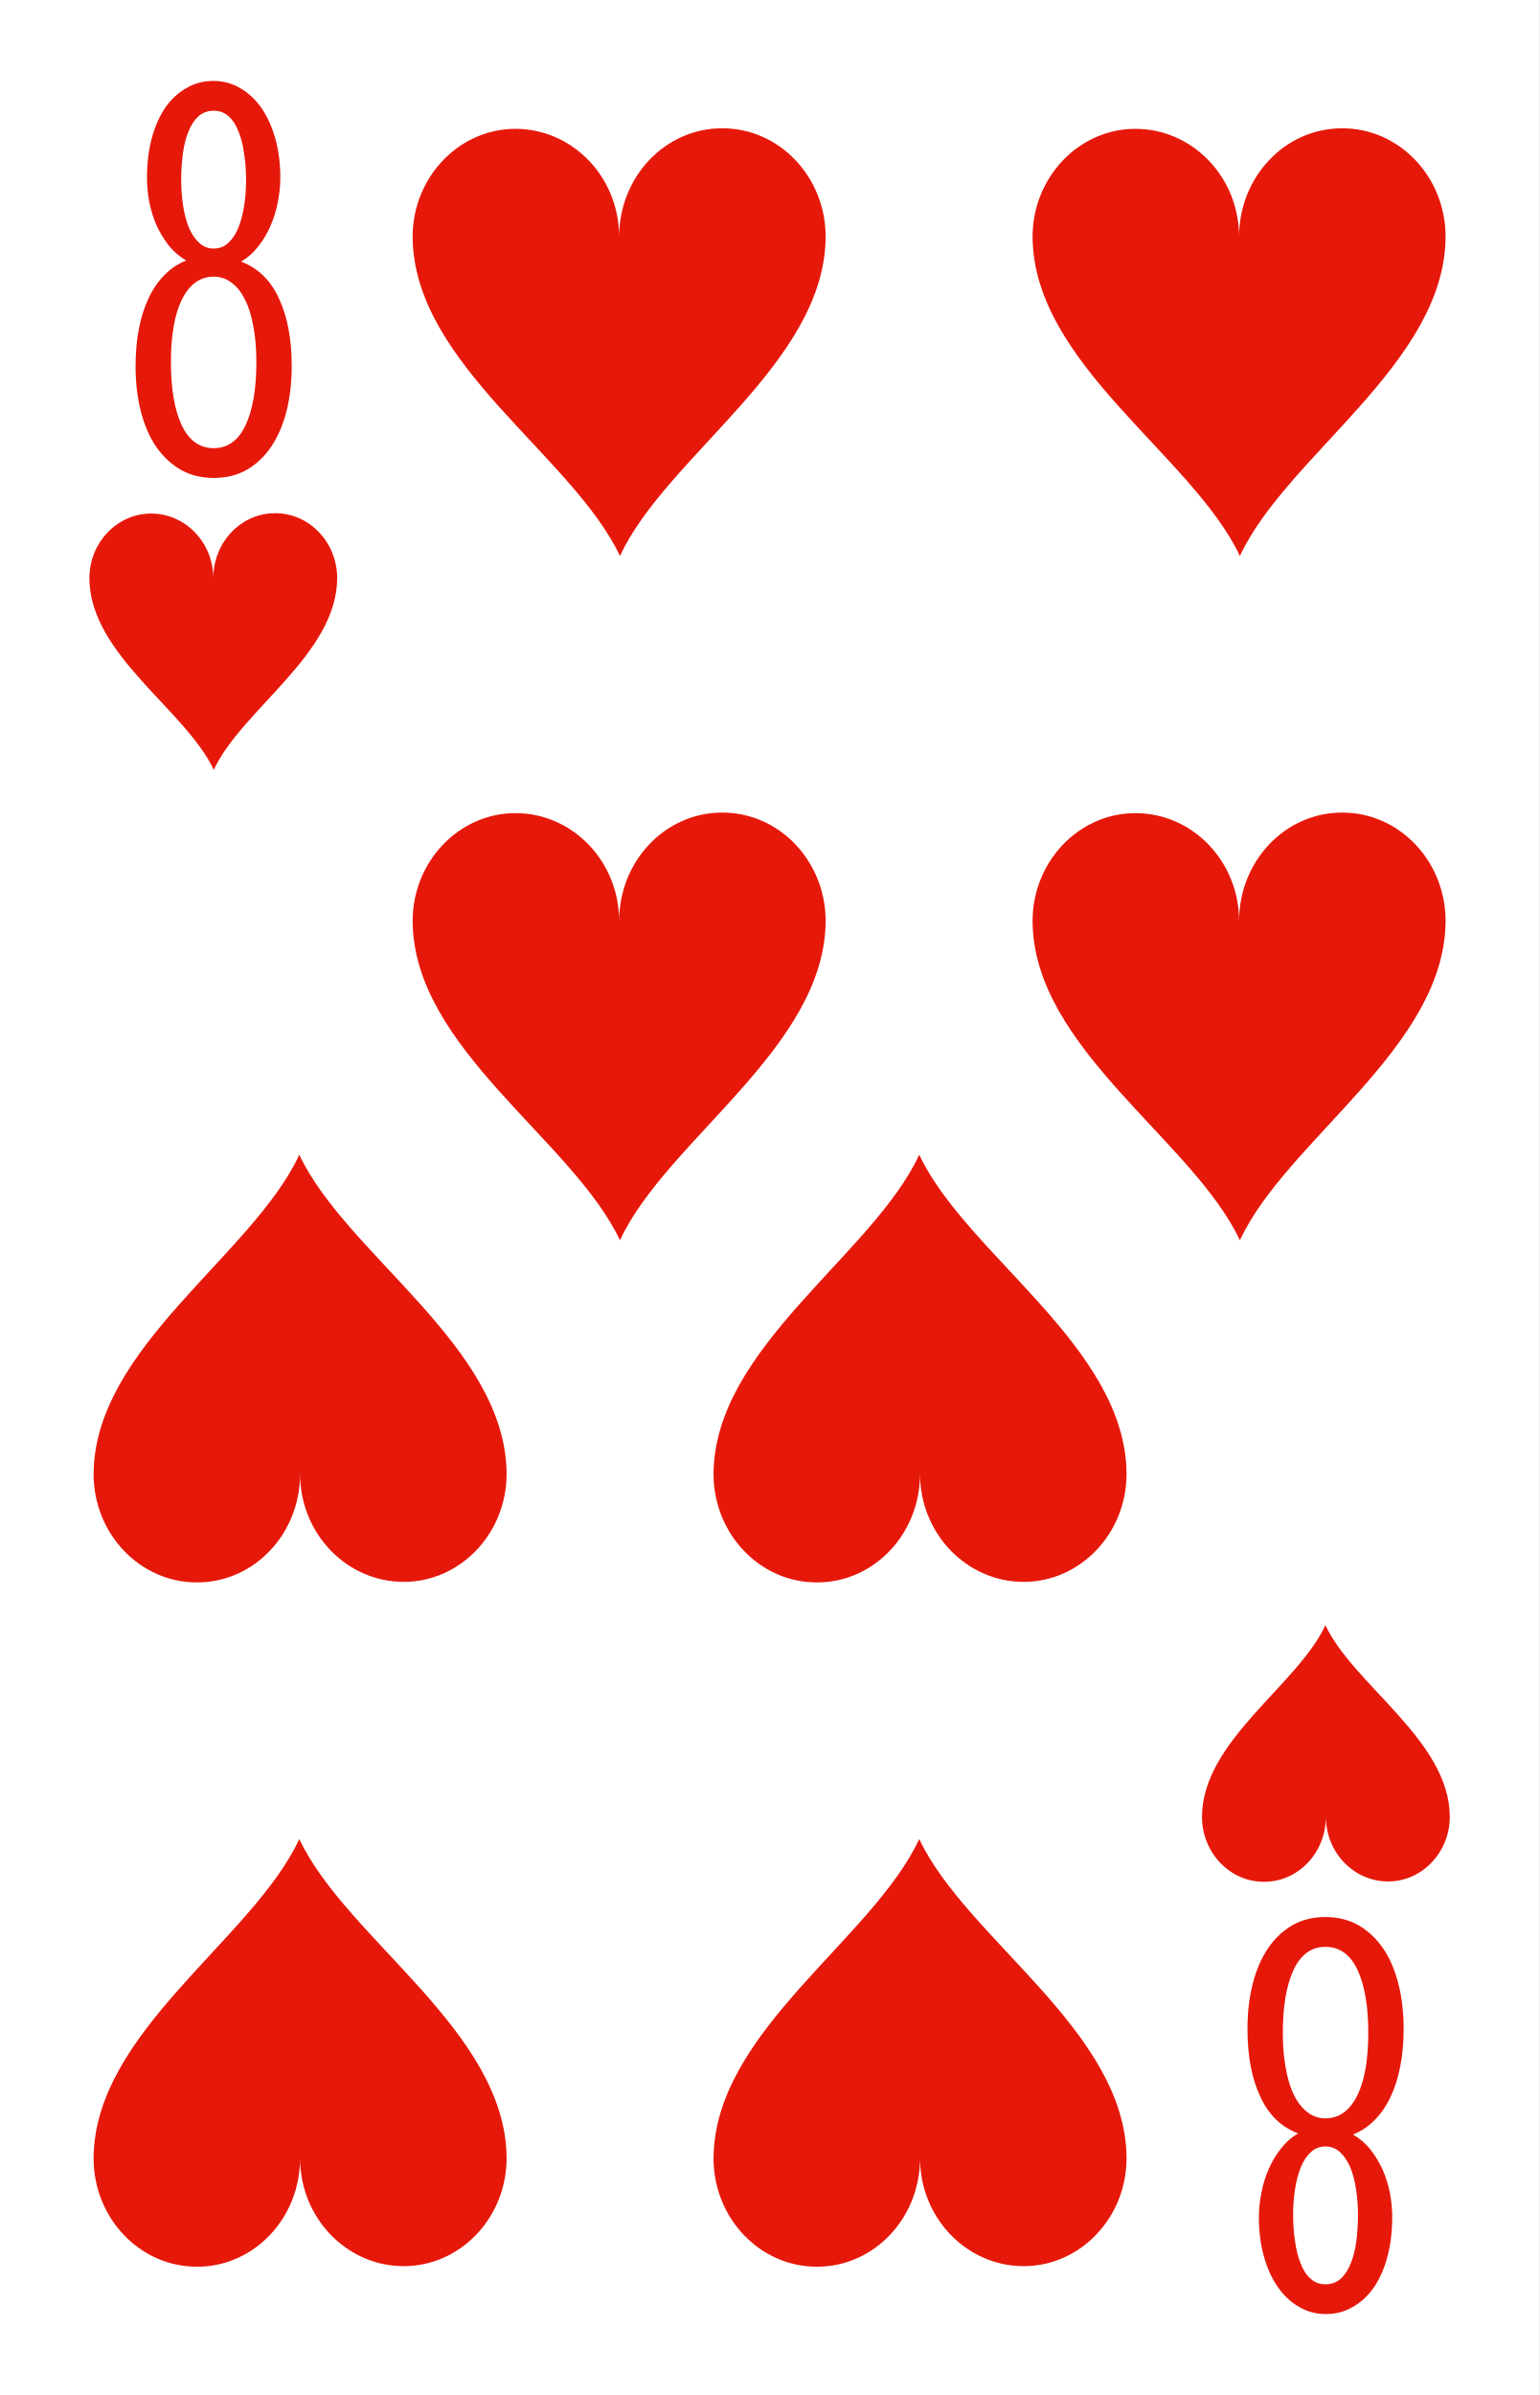
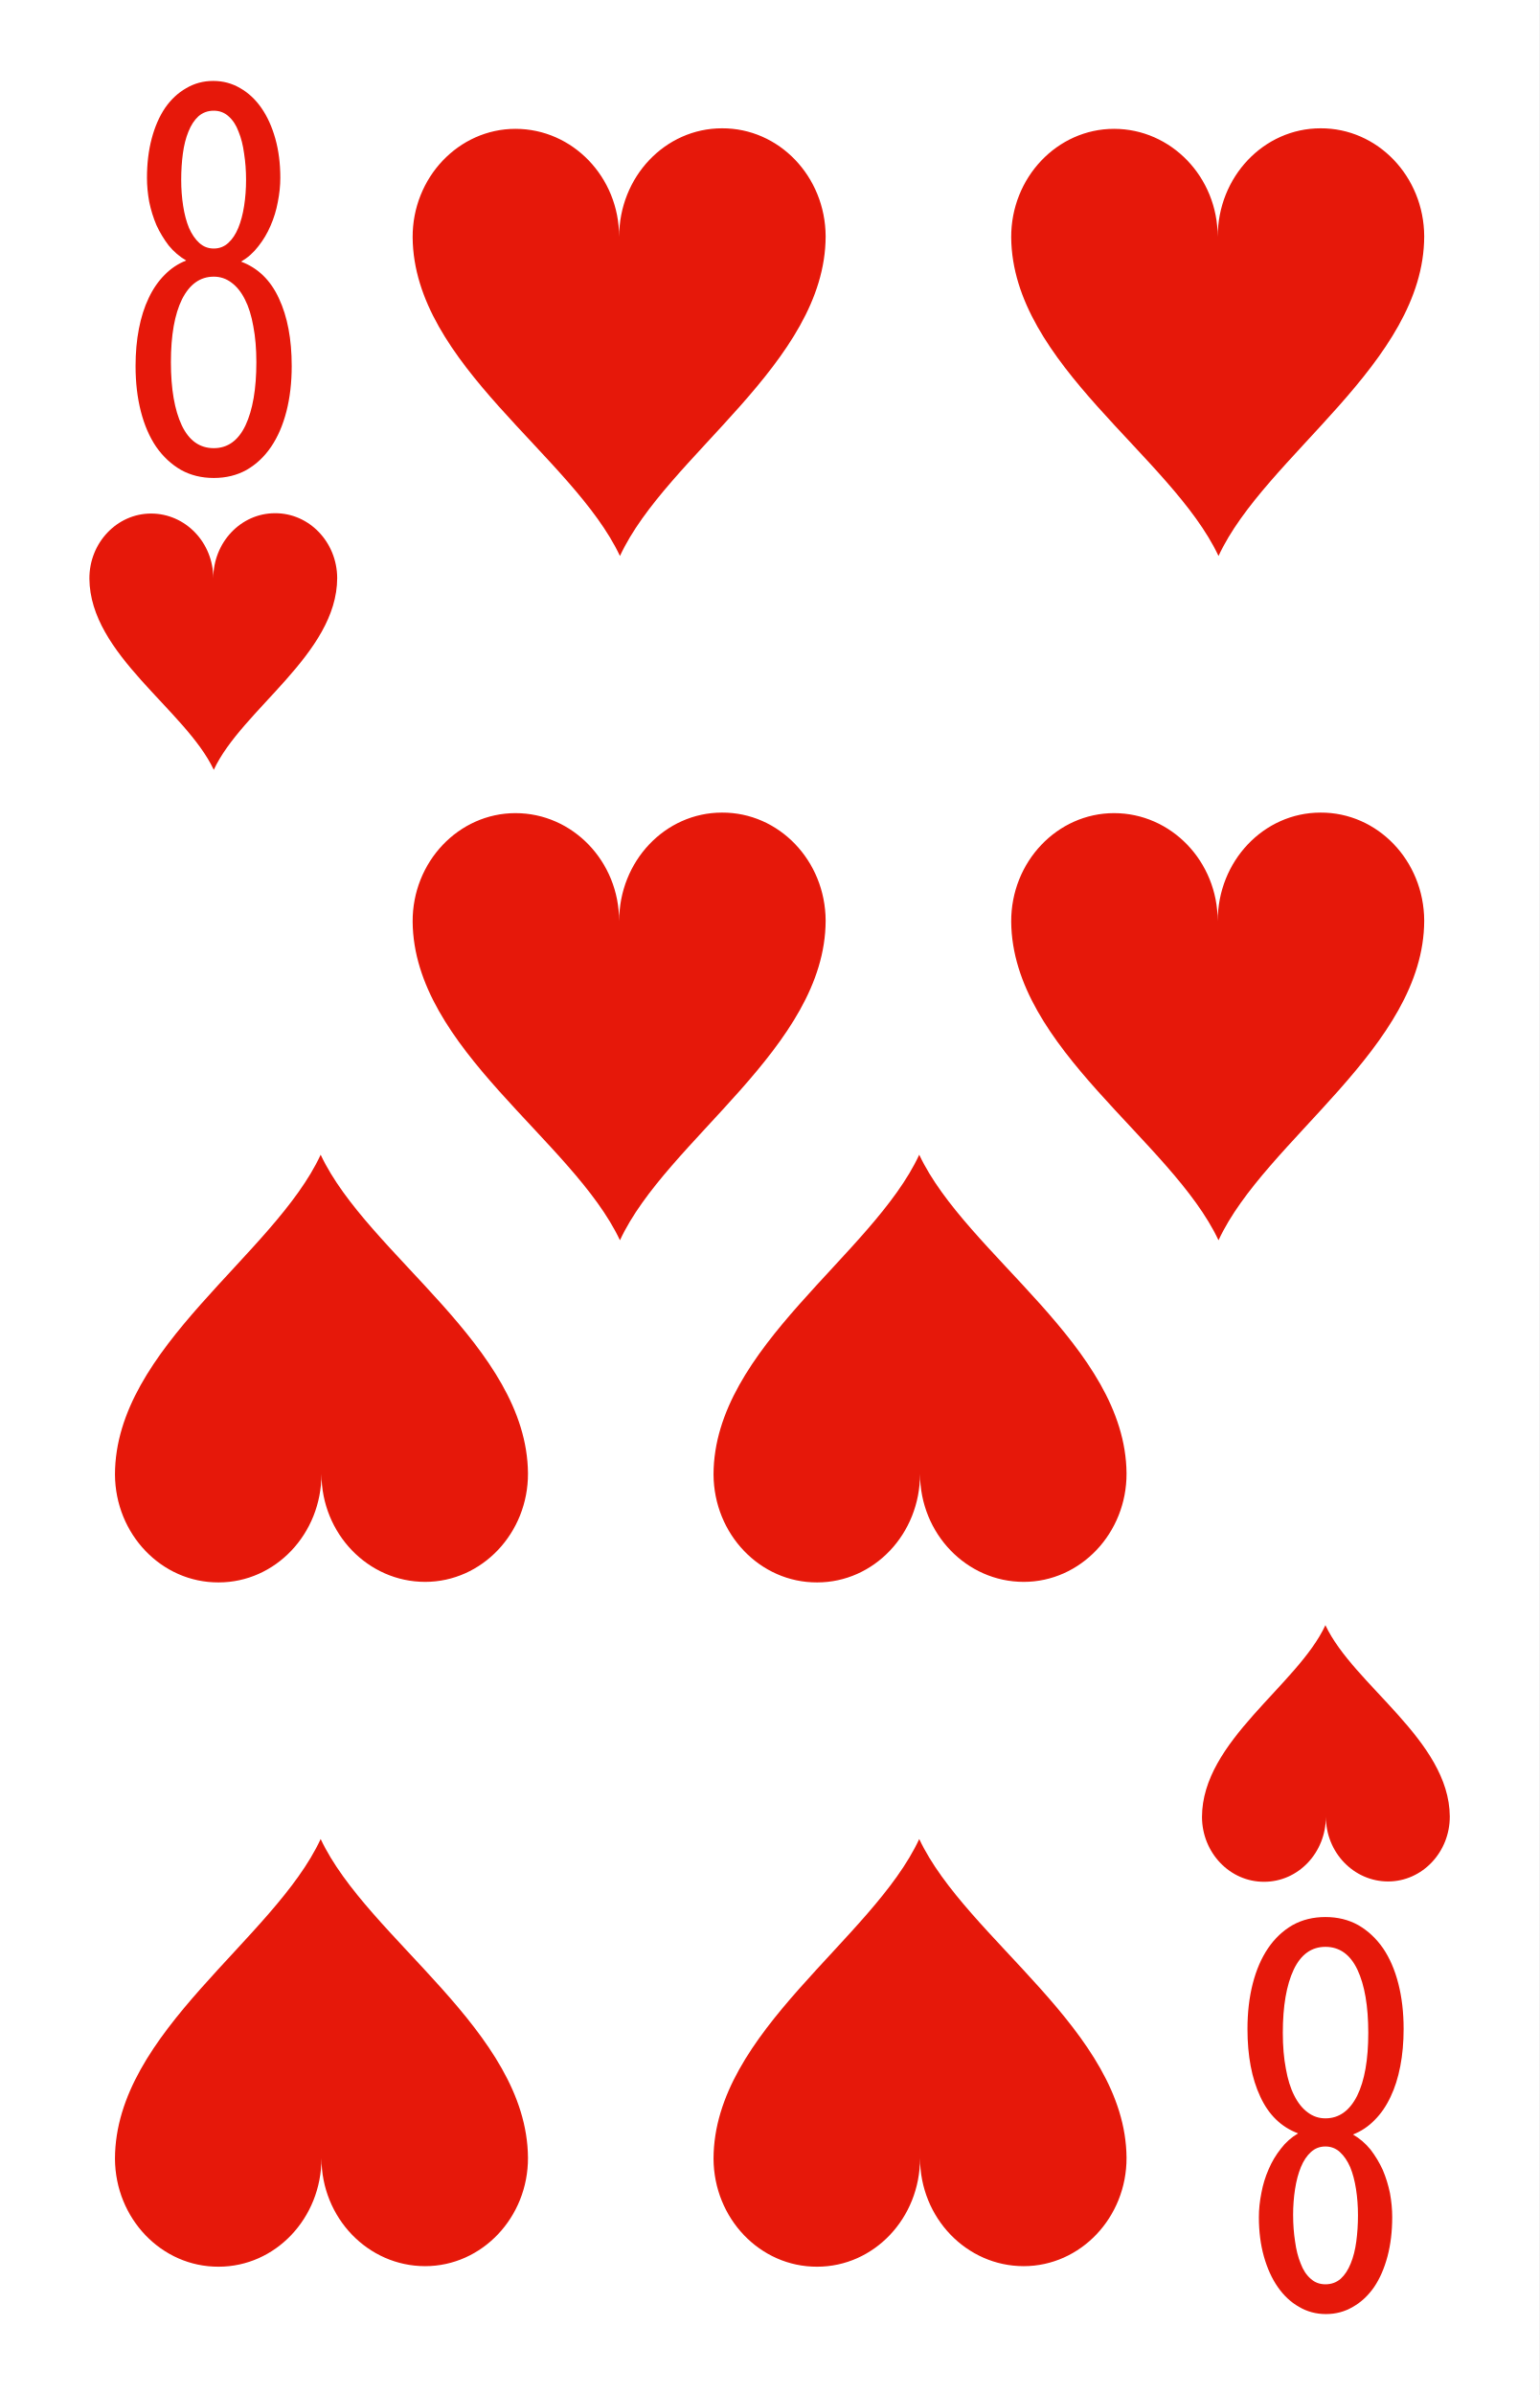
- <svg xmlns="http://www.w3.org/2000/svg" version="1.1" width="57.15mm" height="88.9mm" viewBox="0 0 57.15 88.9" id="svg24051">
-   <g transform="matrix(1,0,0,1,82.24762,-62.04998)">
-     <g transform="matrix(0.264485,0,0,0.264485,-501.2947,-78.63948)" id="g17236">
+ <svg xmlns="http://www.w3.org/2000/svg" version="1.1" width="57.15mm" height="88.9mm" viewBox="0 0 57.15 88.9" id="svg4919">
+   <g transform="matrix(1,0,0,1,-223.4595,-112.094)">
+     <g transform="matrix(0.264485,0,0,0.264485,-195.5876,-28.59544)" id="g4206">
      <rect style="display:inline;opacity:1;fill:#ffffff;fill-opacity:1;stroke:none;stroke-width:0.133;stroke-linecap:butt;stroke-linejoin:miter;stroke-miterlimit:47.146;stroke-dasharray:none;stroke-dashoffset:0;stroke-opacity:1;paint-order:markers fill stroke" id="rect32135" width="216.08" height="336.125" x="1584.389" y="531.937" />
      <g id="text32189" style="font-style:normal;font-variant:normal;font-weight:normal;font-stretch:normal;font-size:80.03px;line-height:125%;font-family:'Stint Ultra Condensed';-inkscape-font-specification:'Stint Ultra Condensed, ';font-variant-ligatures:normal;font-variant-caps:normal;font-variant-numeric:normal;font-feature-settings:normal;text-align:center;letter-spacing:0px;word-spacing:0px;writing-mode:lr-tb;text-anchor:middle;display:inline;fill:#e6180a;fill-opacity:1;stroke:none;stroke-width:1" aria-label="8" transform="translate(-2088.776,79.83975)">
        <path id="path12622" style="font-style:normal;font-variant:normal;font-weight:normal;font-stretch:normal;font-size:80.03px;font-family:'Stint Ultra Condensed';-inkscape-font-specification:'Stint Ultra Condensed, ';text-align:center;text-anchor:middle;fill:#e6180a;fill-opacity:1;stroke-width:1" d="m 3707.006,488.815 q 3.556,1.329 5.314,5.158 1.798,3.83 1.798,9.496 0,3.478 -0.742,6.37 -0.743,2.892 -2.149,4.963 -1.407,2.071 -3.439,3.243 -2.032,1.133 -4.611,1.133 -2.579,0 -4.611,-1.133 -2.032,-1.172 -3.478,-3.243 -1.407,-2.071 -2.149,-4.963 -0.743,-2.892 -0.743,-6.37 0,-2.814 0.469,-5.236 0.469,-2.423 1.368,-4.298 0.899,-1.915 2.227,-3.243 1.329,-1.368 3.048,-2.032 -1.407,-0.821 -2.462,-2.11 -1.016,-1.329 -1.719,-2.853 -0.664,-1.563 -1.016,-3.282 -0.313,-1.719 -0.313,-3.361 0,-3.009 0.664,-5.51 0.664,-2.501 1.876,-4.298 1.25,-1.798 2.97,-2.774 1.719,-1.016 3.791,-1.016 2.071,0 3.791,1.016 1.719,0.977 2.97,2.774 1.25,1.798 1.954,4.298 0.703,2.501 0.703,5.51 0,1.641 -0.352,3.4 -0.313,1.719 -1.016,3.322 -0.664,1.563 -1.719,2.892 -1.016,1.329 -2.423,2.149 z m 0.703,-11.489 q 0,-1.915 -0.274,-3.673 -0.234,-1.758 -0.782,-3.087 -0.508,-1.368 -1.407,-2.149 -0.86,-0.782 -2.071,-0.782 -1.25,0 -2.149,0.782 -0.86,0.782 -1.407,2.149 -0.547,1.329 -0.782,3.087 -0.234,1.758 -0.234,3.673 0,1.915 0.274,3.673 0.274,1.758 0.821,3.087 0.586,1.329 1.446,2.11 0.86,0.782 2.032,0.782 1.172,0 2.032,-0.782 0.86,-0.782 1.407,-2.11 0.547,-1.329 0.821,-3.087 0.274,-1.758 0.274,-3.673 z m -4.533,13.599 q -2.853,0 -4.455,3.165 -1.563,3.165 -1.563,8.831 0,5.627 1.524,8.87 1.524,3.204 4.494,3.204 2.931,0 4.455,-3.204 1.524,-3.243 1.524,-8.87 0,-2.814 -0.43,-5.041 -0.391,-2.227 -1.172,-3.751 -0.781,-1.563 -1.915,-2.384 -1.094,-0.821 -2.462,-0.821 z" />
      </g>
      <g id="text32193" style="font-style:normal;font-variant:normal;font-weight:normal;font-stretch:normal;font-size:80.03px;line-height:125%;font-family:'Stint Ultra Condensed';-inkscape-font-specification:'Stint Ultra Condensed, ';font-variant-ligatures:normal;font-variant-caps:normal;font-variant-numeric:normal;font-feature-settings:normal;text-align:center;letter-spacing:0px;word-spacing:0px;writing-mode:lr-tb;text-anchor:middle;display:inline;fill:#e6180a;fill-opacity:1;stroke:none;stroke-width:1" transform="rotate(180,-1044.388,39.91988)" aria-label="8">
        <path id="path12619" style="font-style:normal;font-variant:normal;font-weight:normal;font-stretch:normal;font-size:80.03px;font-family:'Stint Ultra Condensed';-inkscape-font-specification:'Stint Ultra Condensed, ';text-align:center;text-anchor:middle;fill:#e6180a;fill-opacity:1;stroke-width:1" d="m -3855.405,-751.506 q 3.556,1.329 5.314,5.158 1.798,3.83 1.798,9.496 0,3.478 -0.743,6.37 -0.742,2.892 -2.149,4.963 -1.407,2.071 -3.439,3.243 -2.032,1.133 -4.611,1.133 -2.579,0 -4.611,-1.133 -2.032,-1.172 -3.478,-3.243 -1.407,-2.071 -2.149,-4.963 -0.742,-2.892 -0.742,-6.37 0,-2.814 0.469,-5.236 0.469,-2.423 1.368,-4.298 0.899,-1.915 2.227,-3.243 1.329,-1.368 3.048,-2.032 -1.407,-0.821 -2.462,-2.11 -1.016,-1.329 -1.719,-2.853 -0.664,-1.563 -1.016,-3.282 -0.313,-1.719 -0.313,-3.361 0,-3.009 0.664,-5.51 0.664,-2.501 1.876,-4.298 1.25,-1.798 2.97,-2.774 1.719,-1.016 3.791,-1.016 2.071,0 3.79,1.016 1.719,0.977 2.97,2.774 1.25,1.798 1.954,4.298 0.703,2.501 0.703,5.51 0,1.641 -0.352,3.4 -0.313,1.719 -1.016,3.322 -0.664,1.563 -1.719,2.892 -1.016,1.329 -2.423,2.149 z m 0.703,-11.489 q 0,-1.915 -0.274,-3.673 -0.234,-1.758 -0.781,-3.087 -0.508,-1.368 -1.407,-2.149 -0.86,-0.782 -2.071,-0.782 -1.25,0 -2.149,0.782 -0.86,0.782 -1.407,2.149 -0.547,1.329 -0.781,3.087 -0.234,1.758 -0.234,3.673 0,1.915 0.274,3.673 0.274,1.758 0.821,3.087 0.586,1.329 1.446,2.11 0.86,0.782 2.032,0.782 1.172,0 2.032,-0.782 0.86,-0.782 1.407,-2.11 0.547,-1.329 0.821,-3.087 0.274,-1.758 0.274,-3.673 z m -4.533,13.599 q -2.853,0 -4.455,3.165 -1.563,3.165 -1.563,8.831 0,5.627 1.524,8.87 1.524,3.204 4.494,3.204 2.931,0 4.455,-3.204 1.524,-3.243 1.524,-8.87 0,-2.814 -0.43,-5.041 -0.391,-2.227 -1.172,-3.751 -0.782,-1.563 -1.915,-2.384 -1.094,-0.821 -2.462,-0.821 z" />
      </g>
      <g id="g35709" transform="matrix(-3.779733,0,0,-3.779733,1671.308,579.9555)" style="display:inline;stroke-width:0.635">
        <path id="path35707" d="m -7.67,3.93 c 0.01,-4.71 5.91,-8.14 7.64,-11.87 1.75,3.72 7.66,7.12 7.7,11.83 C 7.68,6.11 5.96,7.92 3.85,7.92 1.73,7.92 0,6.13 0,3.91 0,6.14 -1.71,7.94 -3.82,7.94 -5.94,7.95 -7.66,6.15 -7.67,3.93 Z" style="fill:#e6180a;stroke-width:0.635" />
      </g>
-       <g style="display:inline;stroke-width:0.635" transform="matrix(-3.779733,0,0,-3.779733,1758.34,579.9555)" id="g35713">
+       <g style="display:inline;stroke-width:0.635" transform="matrix(-3.779733,0,0,-3.779733,1755.339,579.9555)" id="g35713">
        <path style="fill:#e6180a;stroke-width:0.635" d="m -7.67,3.93 c 0.01,-4.71 5.91,-8.14 7.64,-11.87 1.75,3.72 7.66,7.12 7.7,11.83 C 7.68,6.11 5.96,7.92 3.85,7.92 1.73,7.92 0,6.13 0,3.91 0,6.14 -1.71,7.94 -3.82,7.94 -5.94,7.95 -7.66,6.15 -7.67,3.93 Z" id="path35711" />
      </g>
      <g style="display:inline;stroke-width:0.635" transform="matrix(-3.779733,0,0,-3.779733,1671.308,675.9912)" id="g35717">
        <path style="fill:#e6180a;stroke-width:0.635" d="m -7.67,3.93 c 0.01,-4.71 5.91,-8.14 7.64,-11.87 1.75,3.72 7.66,7.12 7.7,11.83 C 7.68,6.11 5.96,7.92 3.85,7.92 1.73,7.92 0,6.13 0,3.91 0,6.14 -1.71,7.94 -3.82,7.94 -5.94,7.95 -7.66,6.15 -7.67,3.93 Z" id="path35715" />
      </g>
-       <g id="g35721" transform="matrix(-3.779733,0,0,-3.779733,1758.34,675.9912)" style="display:inline;stroke-width:0.635">
+       <g id="g35721" transform="matrix(-3.779733,0,0,-3.779733,1755.339,675.9912)" style="display:inline;stroke-width:0.635">
        <path id="path35719" d="m -7.67,3.93 c 0.01,-4.71 5.91,-8.14 7.64,-11.87 1.75,3.72 7.66,7.12 7.7,11.83 C 7.68,6.11 5.96,7.92 3.85,7.92 1.73,7.92 0,6.13 0,3.91 0,6.14 -1.71,7.94 -3.82,7.94 -5.94,7.95 -7.66,6.15 -7.67,3.93 Z" style="fill:#e6180a;stroke-width:0.635" />
      </g>
-       <g id="g35725" transform="matrix(3.779733,0,0,3.779733,1626.518,820.0447)" style="display:inline;stroke-width:0.635">
+       <g id="g35725" transform="matrix(3.779733,0,0,3.779733,1629.519,820.0447)" style="display:inline;stroke-width:0.635">
        <path id="path35723" d="m -7.67,3.93 c 0.01,-4.71 5.91,-8.14 7.64,-11.87 1.75,3.72 7.66,7.12 7.7,11.83 C 7.68,6.11 5.96,7.92 3.85,7.92 1.73,7.92 0,6.13 0,3.91 0,6.14 -1.71,7.94 -3.82,7.94 -5.94,7.95 -7.66,6.15 -7.67,3.93 Z" style="fill:#e6180a;stroke-width:0.635" />
      </g>
      <g style="display:inline;stroke-width:0.635" transform="matrix(3.779733,0,0,3.779733,1713.55,820.0447)" id="g35729">
        <path style="fill:#e6180a;stroke-width:0.635" d="m -7.67,3.93 c 0.01,-4.71 5.91,-8.14 7.64,-11.87 1.75,3.72 7.66,7.12 7.7,11.83 C 7.68,6.11 5.96,7.92 3.85,7.92 1.73,7.92 0,6.13 0,3.91 0,6.14 -1.71,7.94 -3.82,7.94 -5.94,7.95 -7.66,6.15 -7.67,3.93 Z" id="path35727" />
      </g>
-       <g style="display:inline;stroke-width:0.635" transform="matrix(3.779733,0,0,3.779733,1626.518,724.0089)" id="g35733">
+       <g style="display:inline;stroke-width:0.635" transform="matrix(3.779733,0,0,3.779733,1629.519,724.0089)" id="g35733">
        <path style="fill:#e6180a;stroke-width:0.635" d="m -7.67,3.93 c 0.01,-4.71 5.91,-8.14 7.64,-11.87 1.75,3.72 7.66,7.12 7.7,11.83 C 7.68,6.11 5.96,7.92 3.85,7.92 1.73,7.92 0,6.13 0,3.91 0,6.14 -1.71,7.94 -3.82,7.94 -5.94,7.95 -7.66,6.15 -7.67,3.93 Z" id="path35731" />
      </g>
      <g id="g35737" transform="matrix(3.779733,0,0,3.779733,1713.55,724.0089)" style="display:inline;stroke-width:0.635">
        <path id="path35735" d="m -7.67,3.93 c 0.01,-4.71 5.91,-8.14 7.64,-11.87 1.75,3.72 7.66,7.12 7.7,11.83 C 7.68,6.11 5.96,7.92 3.85,7.92 1.73,7.92 0,6.13 0,3.91 0,6.14 -1.71,7.94 -3.82,7.94 -5.94,7.95 -7.66,6.15 -7.67,3.93 Z" style="fill:#e6180a;stroke-width:0.635" />
      </g>
      <g style="display:inline;stroke-width:1.058" transform="matrix(-2.26784,0,0,-2.26784,1614.332,621.971)" id="g36089">
        <path style="fill:#e6180a;stroke-width:1.058" d="m -7.67,3.93 c 0.01,-4.71 5.91,-8.14 7.64,-11.87 1.75,3.72 7.66,7.12 7.7,11.83 C 7.68,6.11 5.96,7.92 3.85,7.92 1.73,7.92 0,6.13 0,3.91 0,6.14 -1.71,7.94 -3.82,7.94 -5.94,7.95 -7.66,6.15 -7.67,3.93 Z" id="path36087" />
      </g>
      <g id="g36093" transform="matrix(2.26784,0,0,2.26784,1770.526,778.029)" style="display:inline;stroke-width:1.058">
        <path id="path36091" d="m -7.67,3.93 c 0.01,-4.71 5.91,-8.14 7.64,-11.87 1.75,3.72 7.66,7.12 7.7,11.83 C 7.68,6.11 5.96,7.92 3.85,7.92 1.73,7.92 0,6.13 0,3.91 0,6.14 -1.71,7.94 -3.82,7.94 -5.94,7.95 -7.66,6.15 -7.67,3.93 Z" style="fill:#e6180a;stroke-width:1.058" />
      </g>
    </g>
  </g>
</svg>
